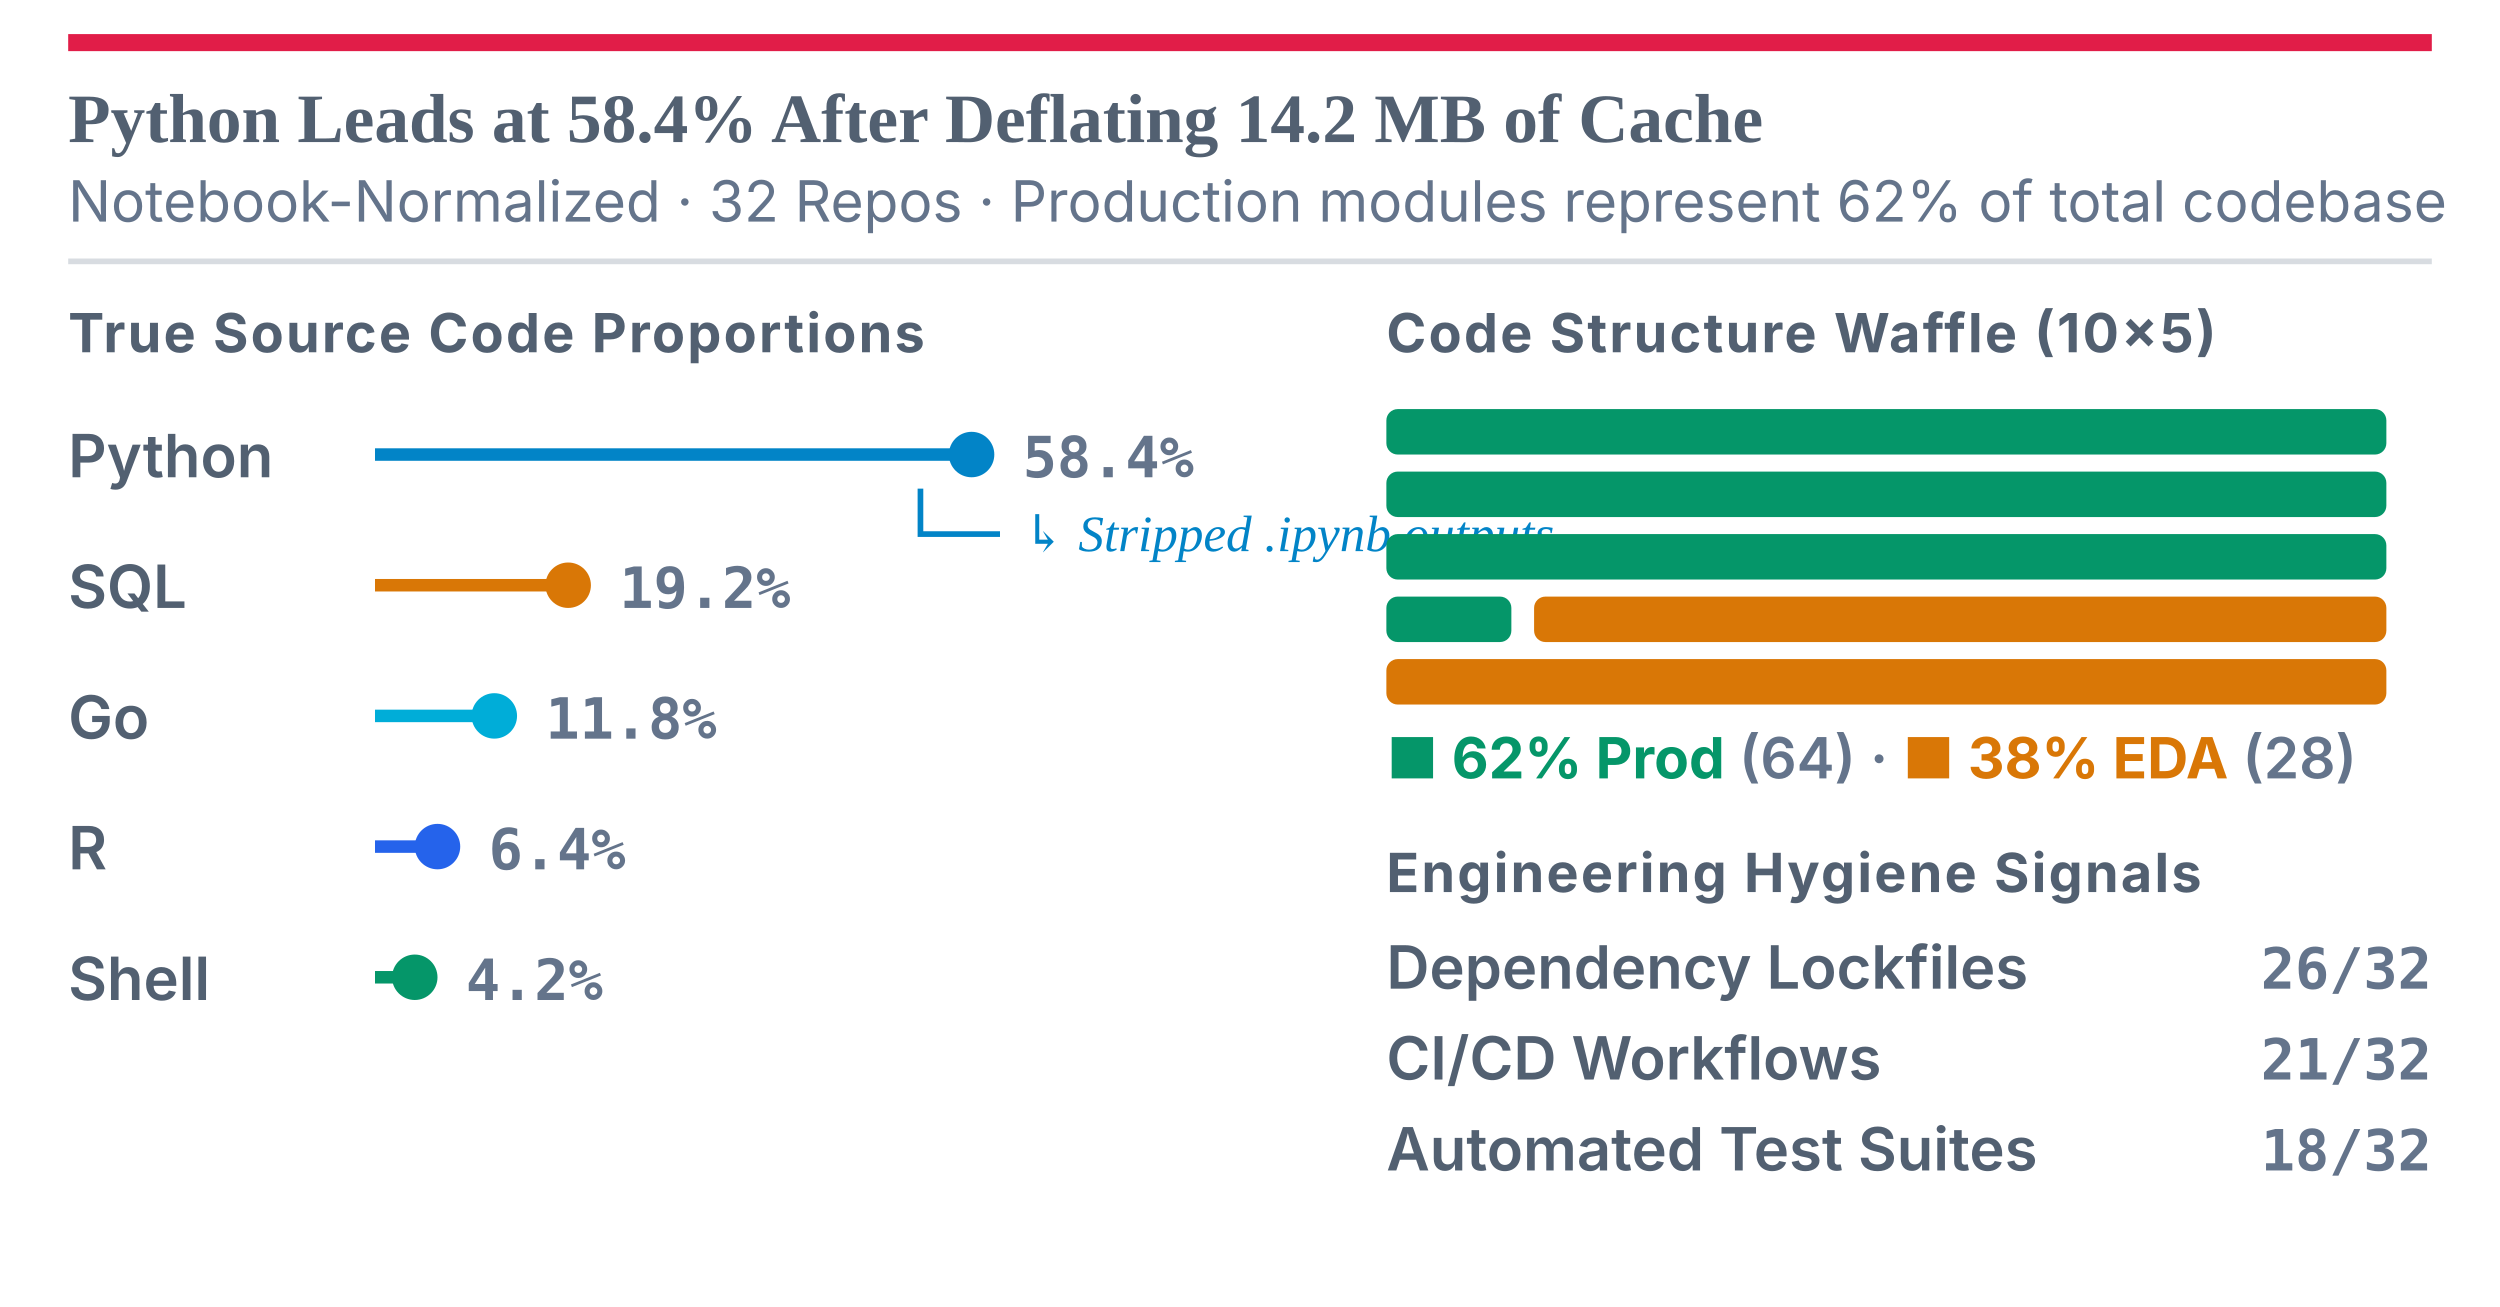
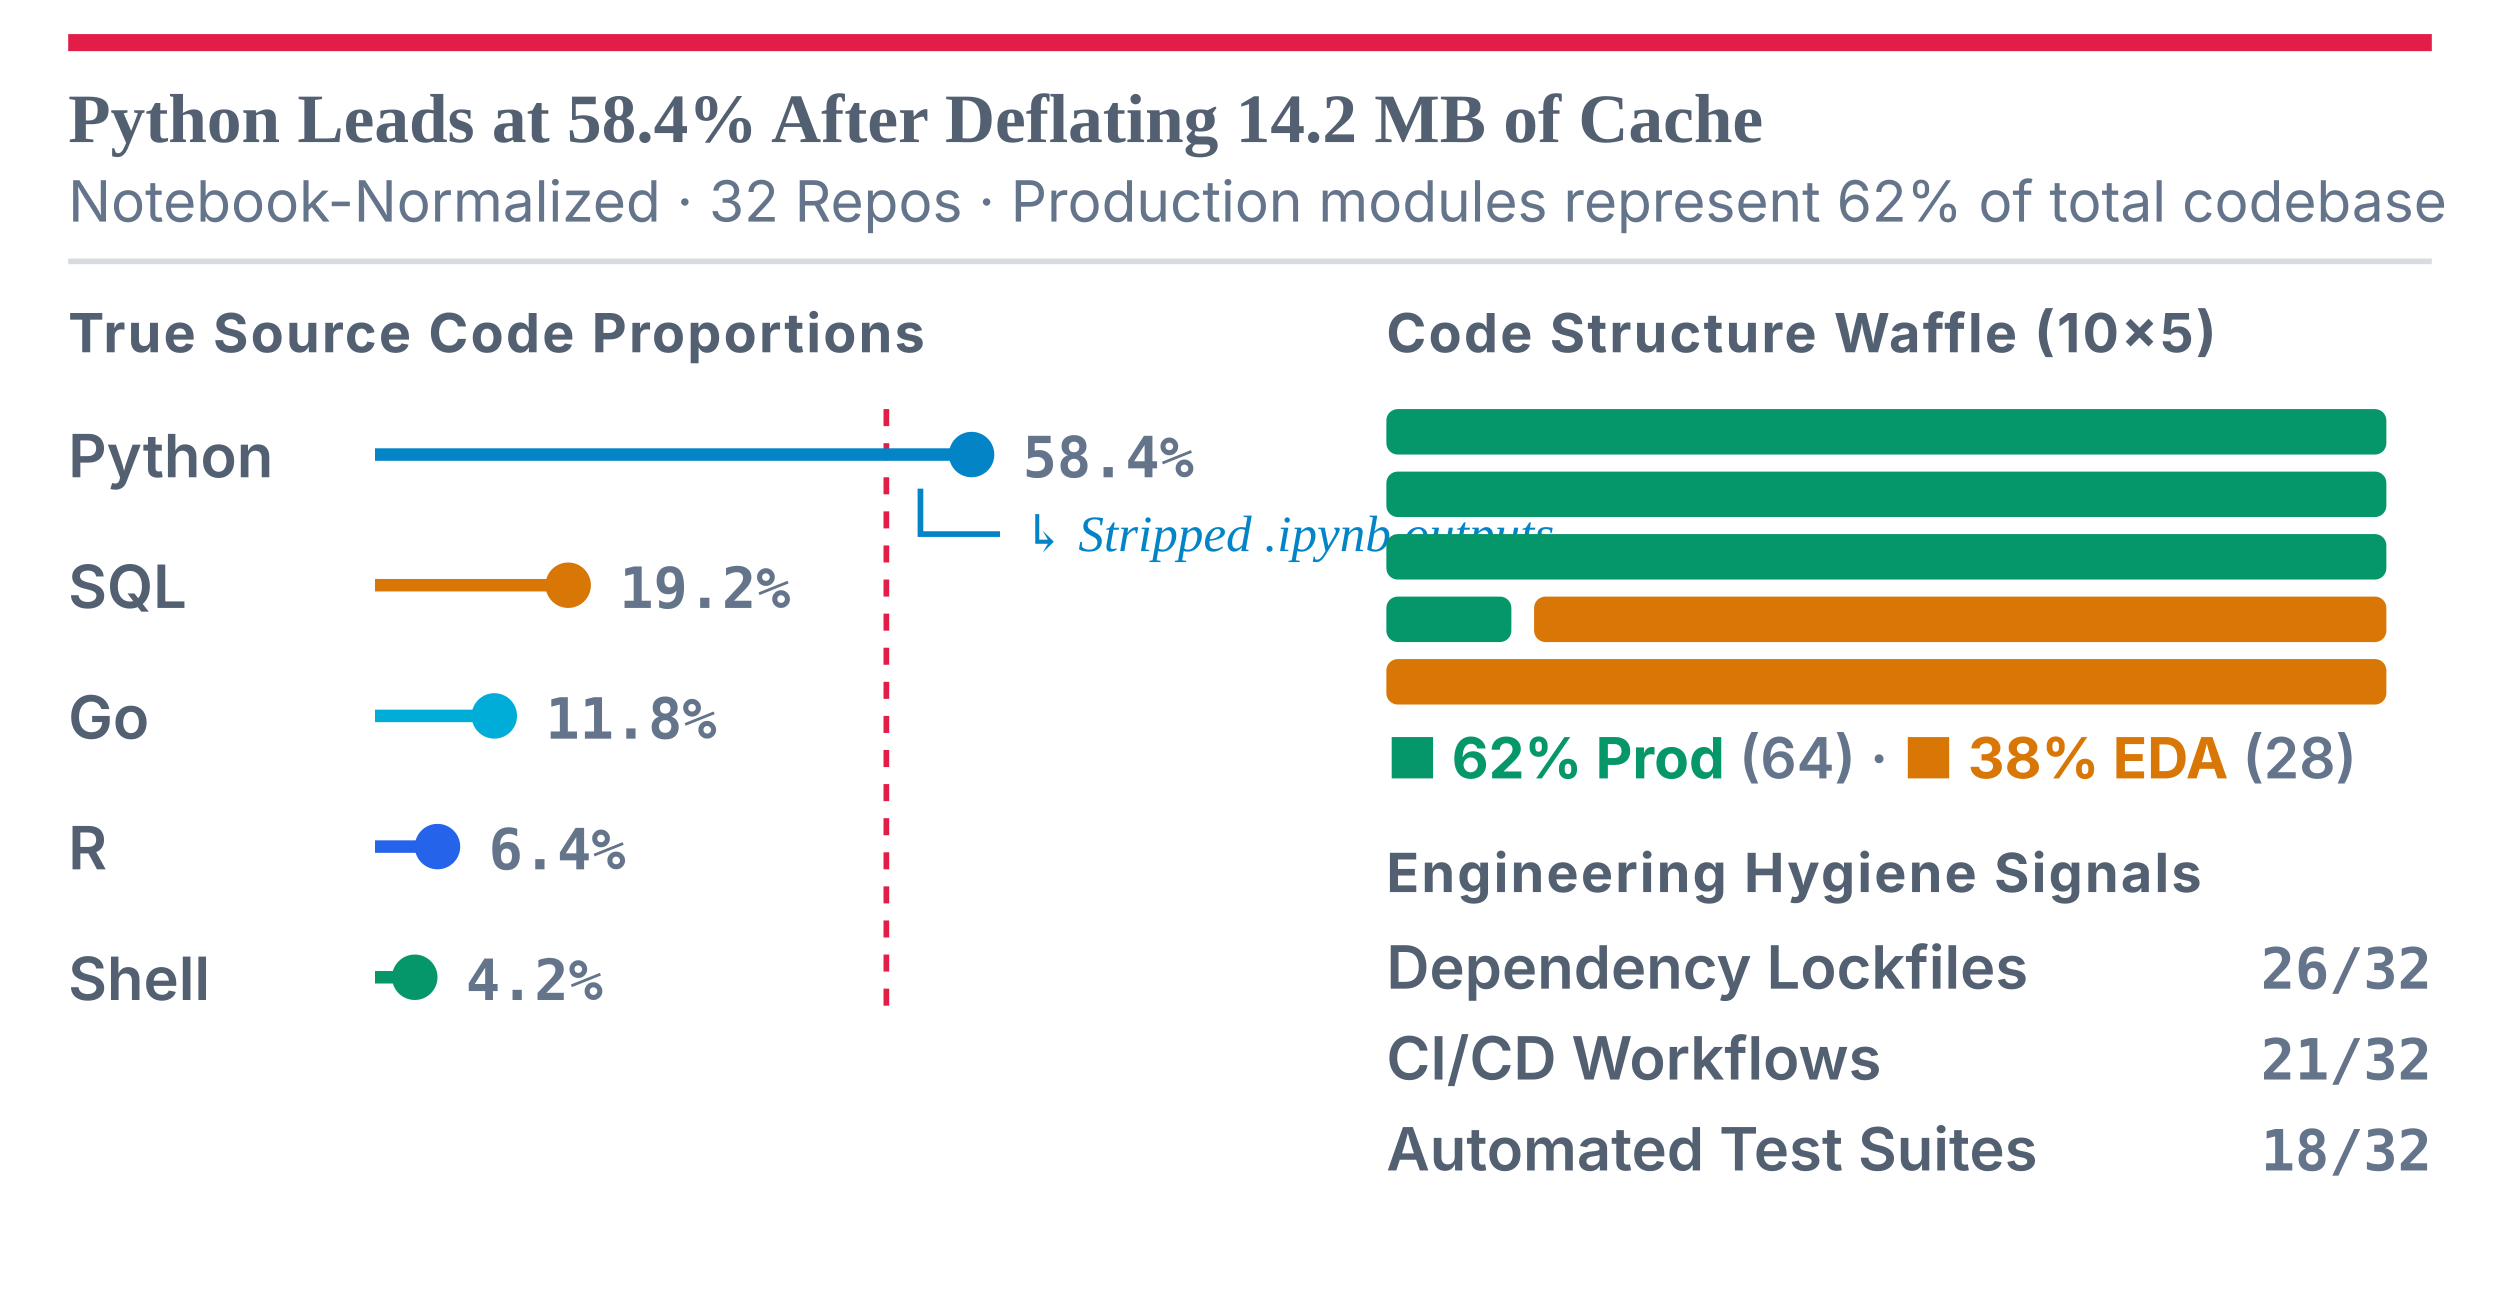
<svg xmlns="http://www.w3.org/2000/svg" viewBox="0 0 440 230" width="440" height="230">
  <style>
    .serif { font-family: Georgia, "Times New Roman", serif; }
    .sans { font-family: Inter, -apple-system, BlinkMacSystemFont, "Segoe UI", sans-serif; }
    .mono { font-family: ui-monospace, SFMono-Regular, Menlo, monospace; font-variant-numeric: tabular-nums; }
    .headline { font-size: 12.2px; font-weight: bold; fill: #526071; }
    .lead { font-size: 10px; fill: #64748b; }
    .sec { font-size: 9.5px; font-weight: 700; fill: #526071; text-transform: uppercase; letter-spacing: 0.4px; }
    .lbl { font-size: 10.5px; font-weight: 600; fill: #526071; }
    .val { font-size: 10px; font-weight: 600; fill: #64748b; }
    .callout { font-size: 9px; font-style: italic; fill: #0284c7; }
  </style>
  <rect x="12" y="6" width="416" height="3" fill="#e11d48" />
  <text x="12" y="25" class="serif headline">Python Leads at 58.4% After Deflating 14.2 MB of Cache</text>
  <text x="12" y="39" class="sans lead">Notebook-Normalized · 32 Repos · Production modules represent 62% of total codebase</text>
  <line x1="12" y1="46" x2="428" y2="46" stroke="#64748b" stroke-opacity="0.25" stroke-width="1" />
  <g transform="translate(12, 62)">
    <text x="0" y="0" class="sans sec">True Source Code Proportions</text>
+     <line x1="144" y1="10" x2="144" y2="118" stroke="#e11d48" stroke-dasharray="3,3" stroke-width="1" />
    <text x="0" y="22" class="sans lbl">Python</text>
    <line x1="54" y1="18" x2="159" y2="18" stroke="#0284c7" stroke-width="2.2" />
    <circle cx="159" cy="18" r="4" fill="#0284c7" />
    <text x="168" y="22" class="mono val">58.4%</text>
    <text x="0" y="45" class="sans lbl">SQL</text>
    <line x1="54" y1="41" x2="88" y2="41" stroke="#d97706" stroke-width="2.2" />
    <circle cx="88" cy="41" r="4" fill="#d97706" />
    <text x="97" y="45" class="mono val">19.2%</text>
    <text x="0" y="68" class="sans lbl">Go</text>
    <line x1="54" y1="64" x2="75" y2="64" stroke="#00ADD8" stroke-width="2.2" />
    <circle cx="75" cy="64" r="4" fill="#00ADD8" />
    <text x="84" y="68" class="mono val">11.8%</text>
    <text x="0" y="91" class="sans lbl">R</text>
    <line x1="54" y1="87" x2="65" y2="87" stroke="#2563eb" stroke-width="2.2" />
    <circle cx="65" cy="87" r="4" fill="#2563eb" />
    <text x="74" y="91" class="mono val">6.4%</text>
    <text x="0" y="114" class="sans lbl">Shell</text>
    <line x1="54" y1="110" x2="61" y2="110" stroke="#059669" stroke-width="2.2" />
    <circle cx="61" cy="110" r="4" fill="#059669" />
    <text x="70" y="114" class="mono val">4.2%</text>
    <path d="M 150,24 L 150,32 L 164,32" fill="none" stroke="#0284c7" stroke-width="1" />
    <text x="168" y="35" class="serif callout">↳ Stripped .ipynb outputs</text>
  </g>
  <g transform="translate(244, 62)">
    <text x="0" y="0" class="sans sec">Code Structure Waffle (10×5)</text>
    <g transform="translate(0, 10)">
      <rect x="0" y="0" width="176" height="8" rx="2" fill="#059669" />
      <rect x="0" y="11" width="176" height="8" rx="2" fill="#059669" />
      <rect x="0" y="22" width="176" height="8" rx="2" fill="#059669" />
      <rect x="0" y="33" width="22" height="8" rx="2" fill="#059669" />
      <rect x="26" y="33" width="150" height="8" rx="2" fill="#d97706" />
      <rect x="0" y="44" width="176" height="8" rx="2" fill="#d97706" />
    </g>
    <text x="0" y="75" class="sans val">
      <tspan fill="#059669" font-weight="700">■ 62% Prod</tspan> (64) · <tspan fill="#d97706" font-weight="700">■ 38% EDA</tspan> (28)</text>
    <text x="0" y="95" class="sans sec">Engineering Hygiene Signals</text>
    <text x="0" y="112" class="sans lbl">Dependency Lockfiles</text>
    <text x="184" y="112" text-anchor="end" class="mono val">26/32</text>
    <text x="0" y="128" class="sans lbl">CI/CD Workflows</text>
    <text x="184" y="128" text-anchor="end" class="mono val">21/32</text>
    <text x="0" y="144" class="sans lbl">Automated Test Suites</text>
    <text x="184" y="144" text-anchor="end" class="mono val">18/32</text>
  </g>
</svg>
